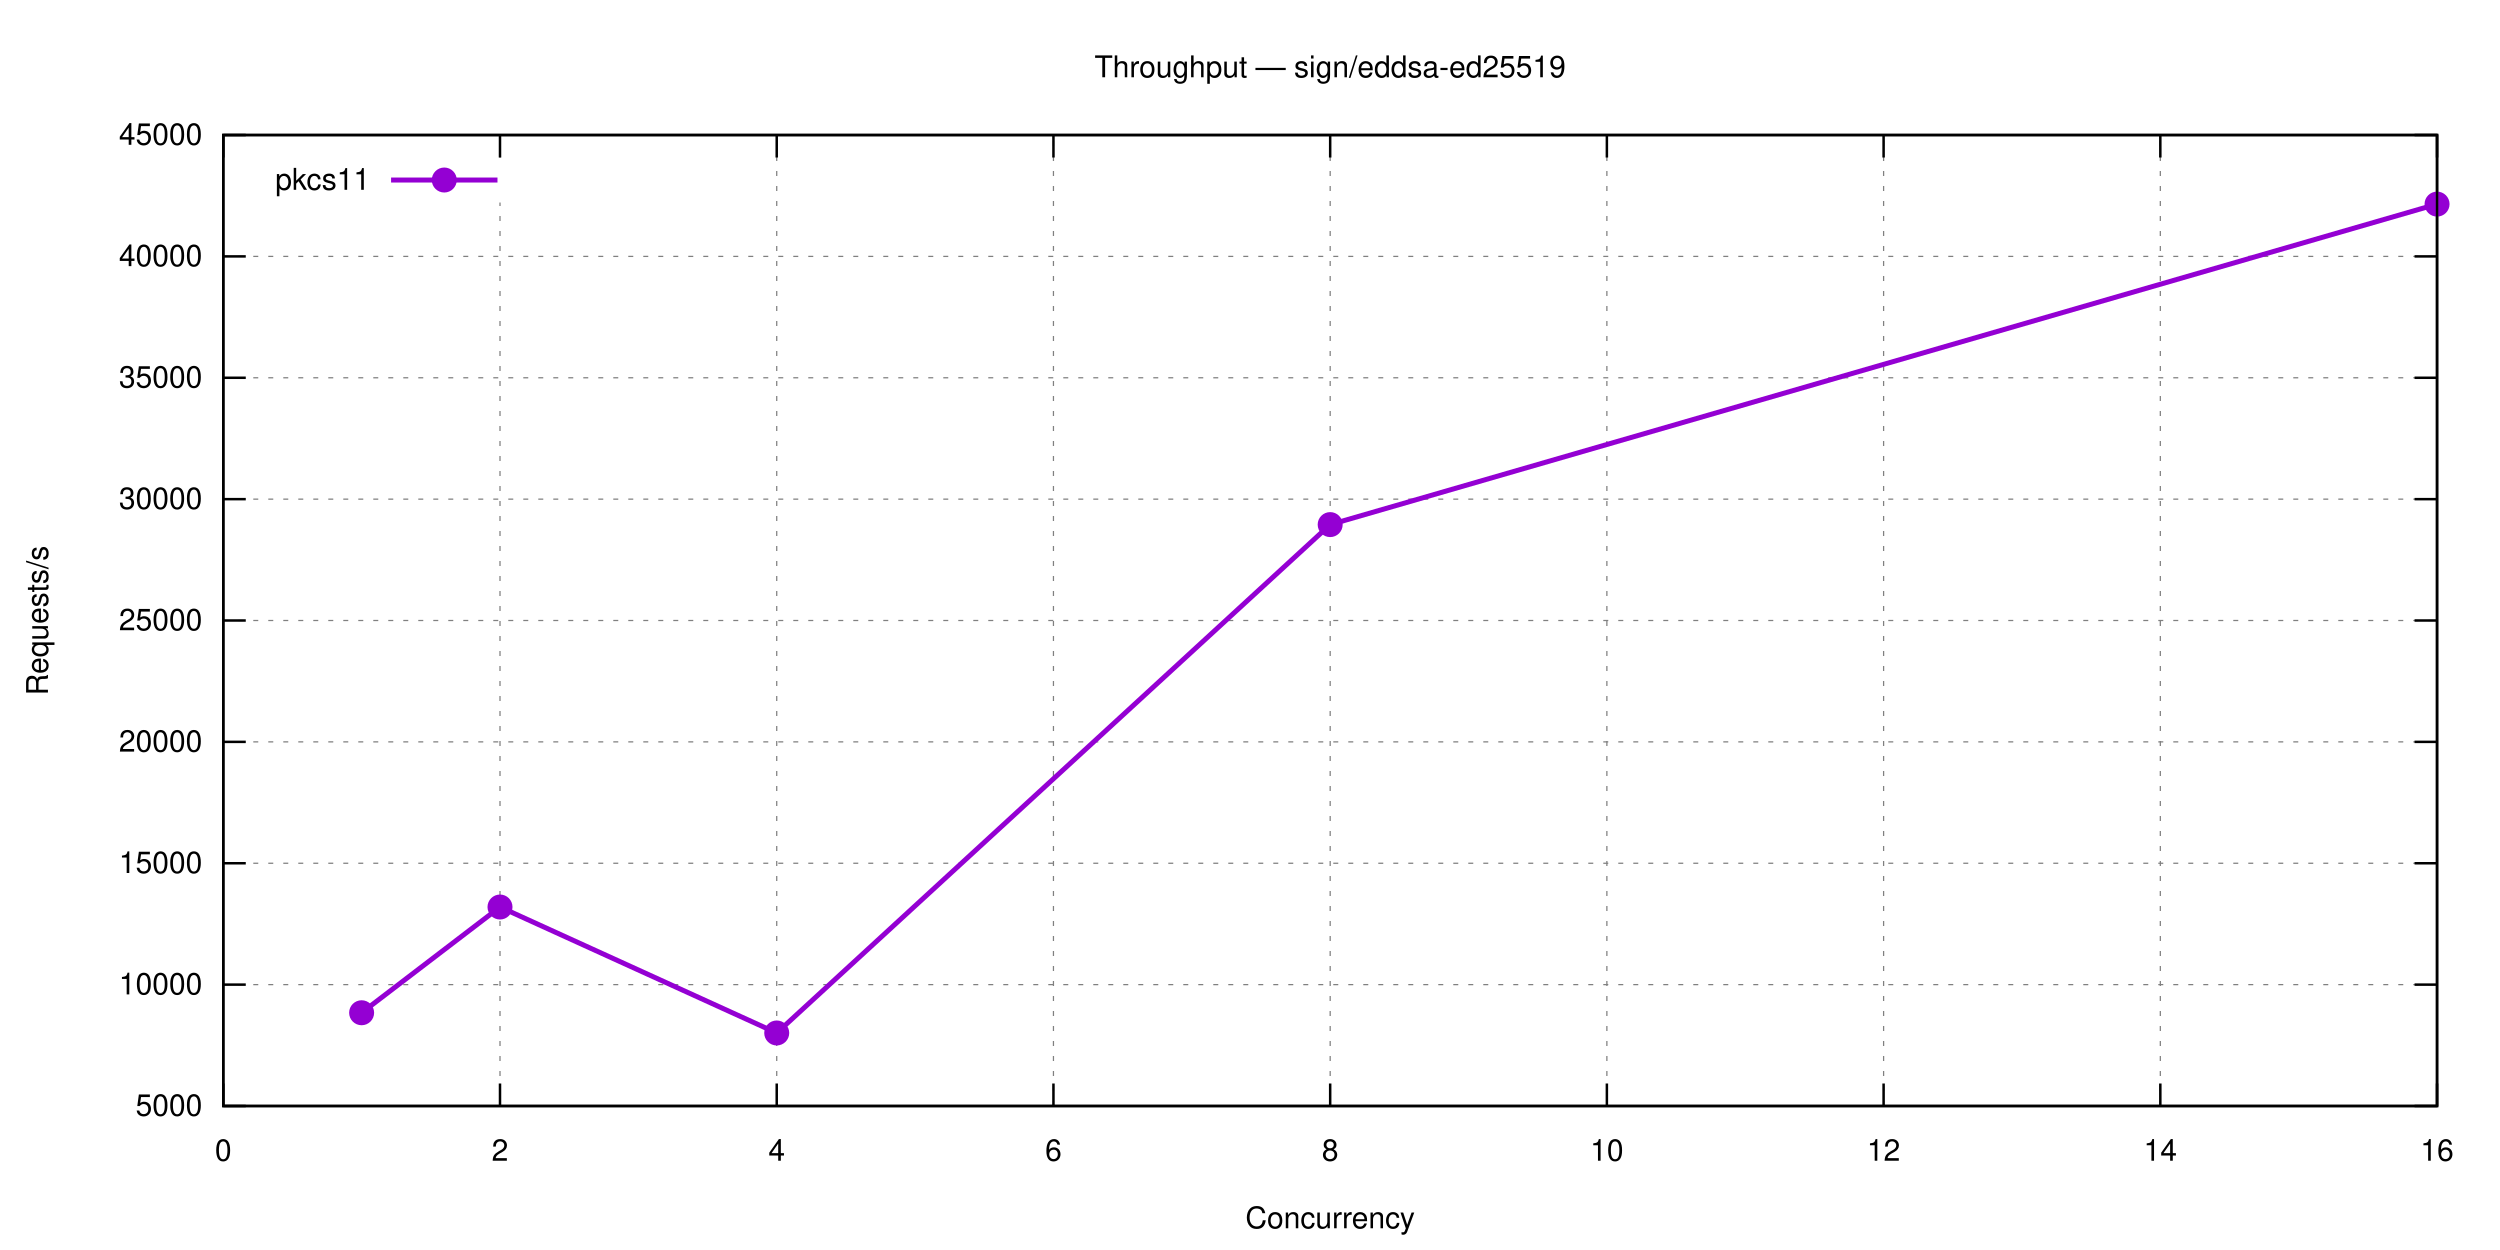
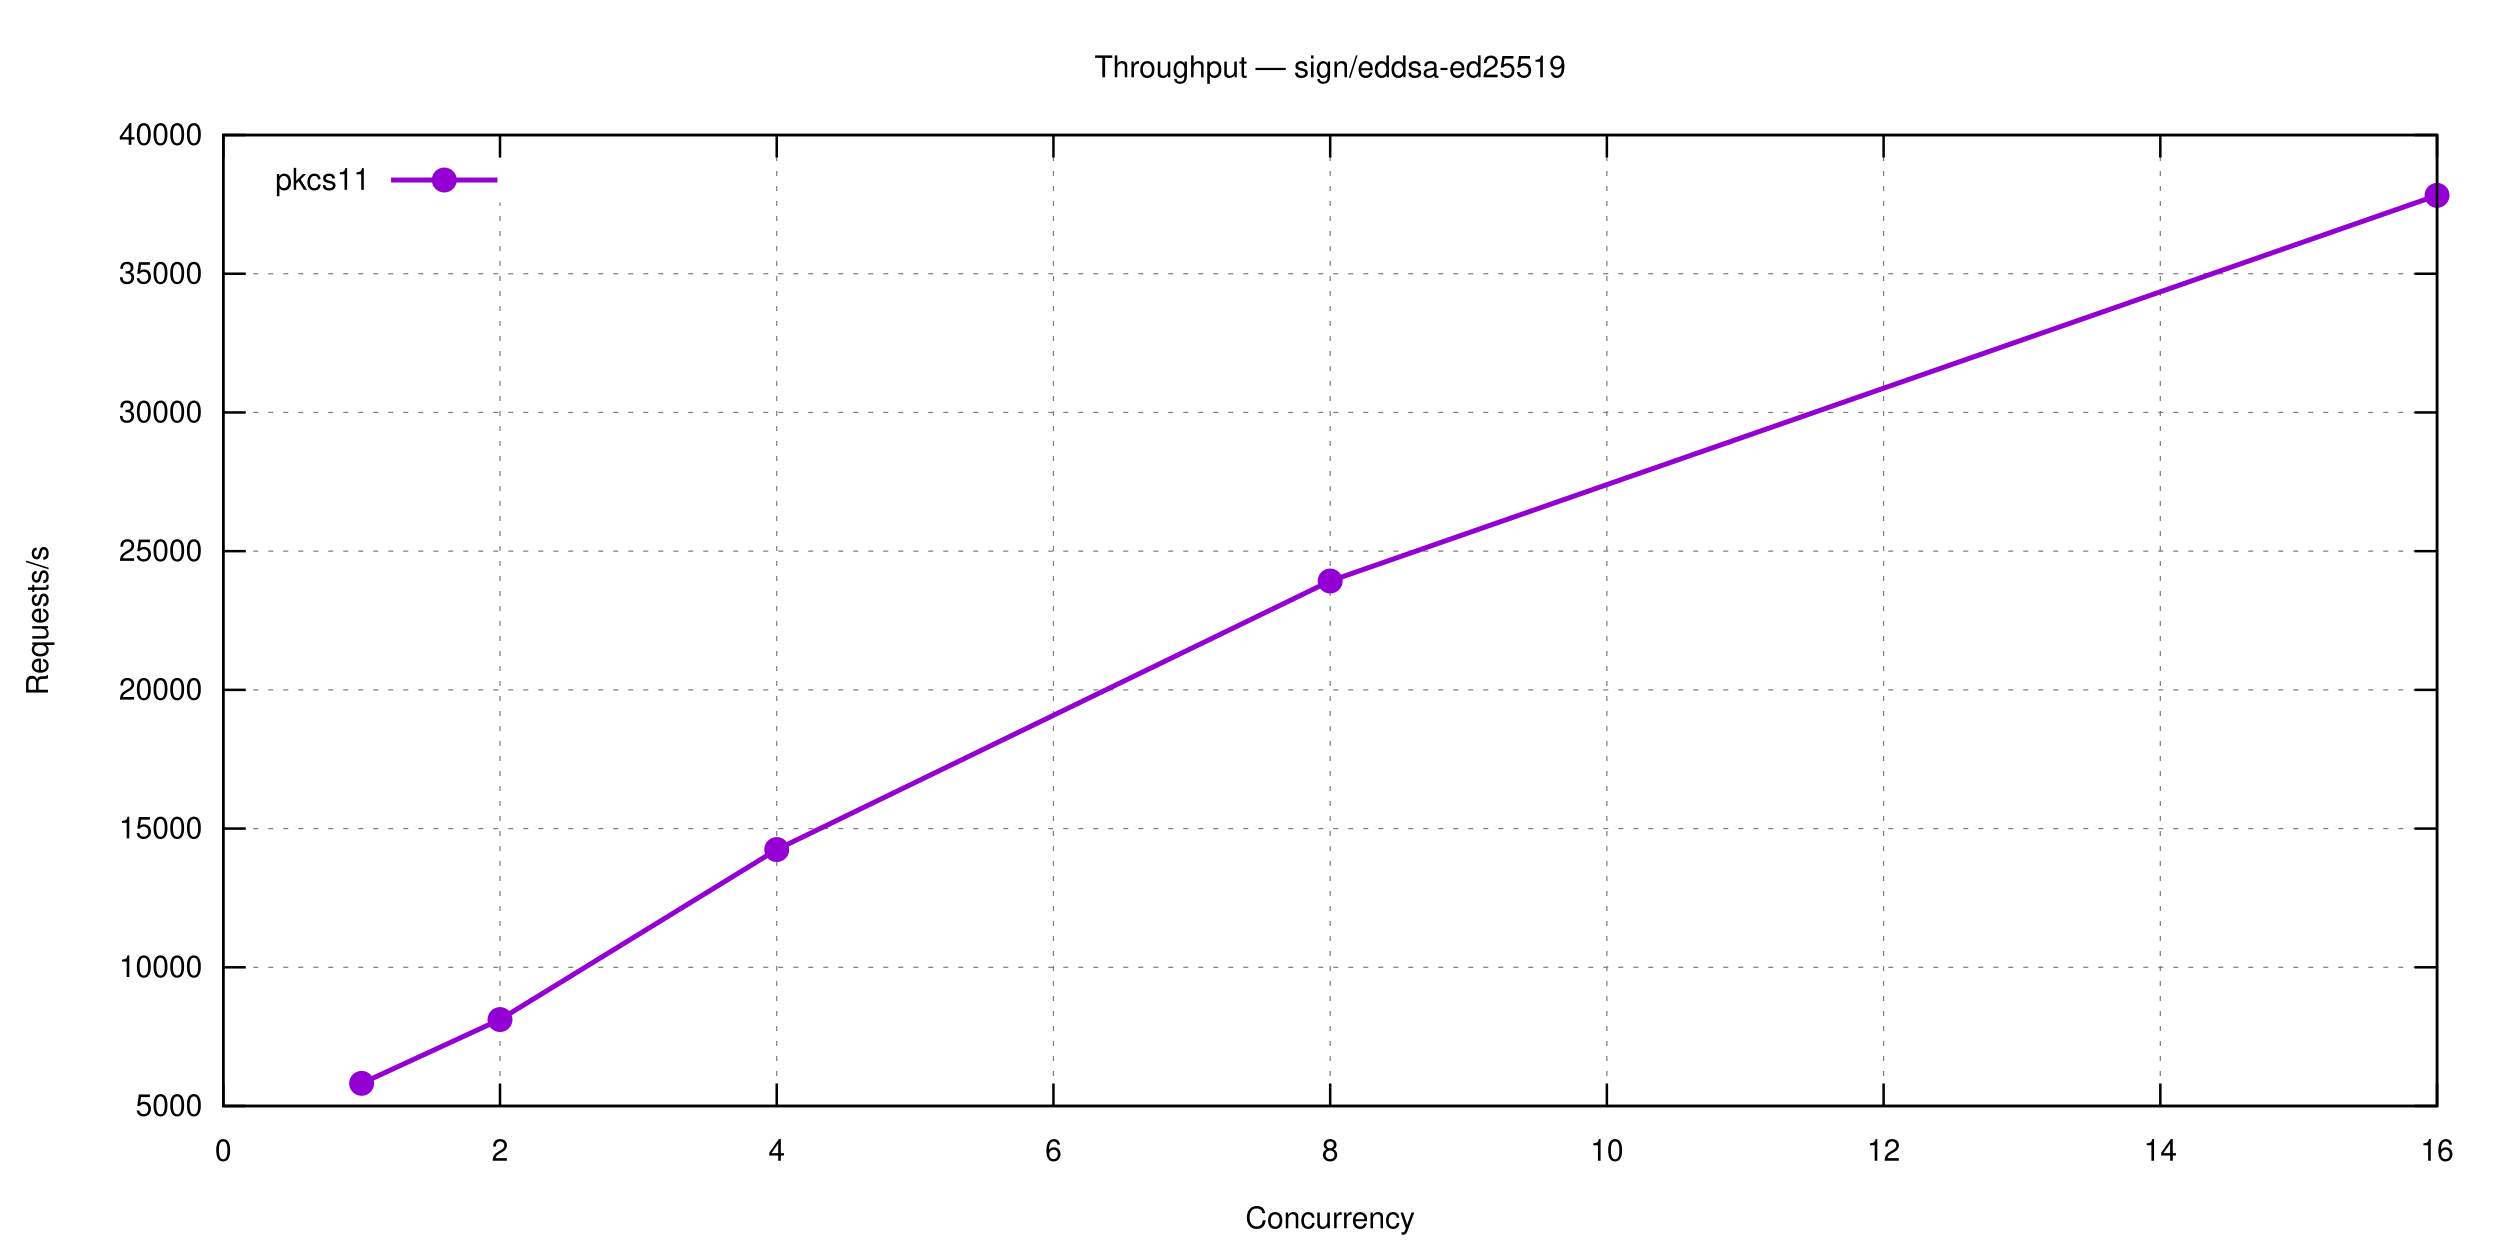
<svg xmlns="http://www.w3.org/2000/svg" xmlns:xlink="http://www.w3.org/1999/xlink" width="1000" height="500" viewBox="0 0 1000 500">
  <g id="gnuplot_canvas">
    <rect x="0" y="0" width="1000" height="500" fill="none" />
    <defs>
      <circle id="gpDot" r="0.5" stroke-width="0.5" stroke="currentColor" />
      <path id="gpPt0" stroke-width="0.222" stroke="currentColor" d="M-1,0 h2 M0,-1 v2" />
      <path id="gpPt1" stroke-width="0.222" stroke="currentColor" d="M-1,-1 L1,1 M1,-1 L-1,1" />
      <path id="gpPt2" stroke-width="0.222" stroke="currentColor" d="M-1,0 L1,0 M0,-1 L0,1 M-1,-1 L1,1 M-1,1 L1,-1" />
      <rect id="gpPt3" stroke-width="0.222" stroke="currentColor" x="-1" y="-1" width="2" height="2" />
      <rect id="gpPt4" stroke-width="0.222" stroke="currentColor" fill="currentColor" x="-1" y="-1" width="2" height="2" />
      <circle id="gpPt5" stroke-width="0.222" stroke="currentColor" cx="0" cy="0" r="1" />
      <use xlink:href="#gpPt5" id="gpPt6" fill="currentColor" stroke="none" />
      <path id="gpPt7" stroke-width="0.222" stroke="currentColor" d="M0,-1.33 L-1.33,0.67 L1.33,0.67 z" />
      <use xlink:href="#gpPt7" id="gpPt8" fill="currentColor" stroke="none" />
      <use xlink:href="#gpPt7" id="gpPt9" stroke="currentColor" transform="rotate(180)" />
      <use xlink:href="#gpPt9" id="gpPt10" fill="currentColor" stroke="none" />
      <use xlink:href="#gpPt3" id="gpPt11" stroke="currentColor" transform="rotate(45)" />
      <use xlink:href="#gpPt11" id="gpPt12" fill="currentColor" stroke="none" />
      <path id="gpPt13" stroke-width="0.222" stroke="currentColor" d="M0,1.330 L1.265,0.411 L0.782,-1.067 L-0.782,-1.076 L-1.265,0.411 z" />
      <use xlink:href="#gpPt13" id="gpPt14" fill="currentColor" stroke="none" />
      <filter id="textbox" filterUnits="objectBoundingBox" x="0" y="0" height="1" width="1">
        <feFlood flood-color="white" flood-opacity="1" result="bgnd" />
        <feComposite in="SourceGraphic" in2="bgnd" operator="atop" />
      </filter>
      <filter id="greybox" filterUnits="objectBoundingBox" x="0" y="0" height="1" width="1">
        <feFlood flood-color="lightgrey" flood-opacity="1" result="grey" />
        <feComposite in="SourceGraphic" in2="grey" operator="atop" />
      </filter>
    </defs>
    <g fill="none" color="white" stroke="currentColor" stroke-width="1.00" stroke-linecap="butt" stroke-linejoin="miter">
</g>
    <g fill="none" color="black" stroke="currentColor" stroke-width="1.00" stroke-linecap="butt" stroke-linejoin="miter">
</g>
    <g fill="none" color="black" stroke="black" stroke-width="0.50" stroke-linecap="butt" stroke-linejoin="miter">
</g>
    <g fill="none" color="gray" stroke="currentColor" stroke-width="0.50" stroke-linecap="butt" stroke-linejoin="miter">
      <path stroke="gray" stroke-dasharray="2,4" class="gridline" d="M89.31,442.40 L974.82,442.40  " />
    </g>
    <g fill="none" color="gray" stroke="gray" stroke-width="1.00" stroke-linecap="butt" stroke-linejoin="miter">
</g>
    <g fill="none" color="black" stroke="currentColor" stroke-width="1.00" stroke-linecap="butt" stroke-linejoin="miter">
      <path stroke="black" d="M89.31,442.40 L98.31,442.40 M974.82,442.40 L965.82,442.40  " />
      <g transform="translate(80.92,446.30)" stroke="none" fill="black" font-family="Helvetica" font-size="12.00" text-anchor="end">
        <text>
          <tspan font-family="Helvetica"> 5000</tspan>
        </text>
      </g>
    </g>
    <g fill="none" color="black" stroke="currentColor" stroke-width="1.00" stroke-linecap="butt" stroke-linejoin="miter">
</g>
    <g fill="none" color="black" stroke="black" stroke-width="0.50" stroke-linecap="butt" stroke-linejoin="miter">
</g>
    <g fill="none" color="gray" stroke="currentColor" stroke-width="0.50" stroke-linecap="butt" stroke-linejoin="miter">
-       <path stroke="gray" stroke-dasharray="2,4" class="gridline" d="M89.31,393.85 L974.82,393.85  " />
-     </g>
-     <g fill="none" color="gray" stroke="gray" stroke-width="1.00" stroke-linecap="butt" stroke-linejoin="miter">
- </g>
-     <g fill="none" color="black" stroke="currentColor" stroke-width="1.00" stroke-linecap="butt" stroke-linejoin="miter">
-       <path stroke="black" d="M89.31,393.85 L98.31,393.85 M974.82,393.85 L965.82,393.85  " />
-       <g transform="translate(80.92,397.75)" stroke="none" fill="black" font-family="Helvetica" font-size="12.00" text-anchor="end">
+       <path stroke="gray" stroke-dasharray="2,4" class="gridline" d="M89.31,386.92 L974.82,386.92  " />
+     </g>
+     <g fill="none" color="gray" stroke="gray" stroke-width="1.00" stroke-linecap="butt" stroke-linejoin="miter">
+ </g>
+     <g fill="none" color="black" stroke="currentColor" stroke-width="1.00" stroke-linecap="butt" stroke-linejoin="miter">
+       <path stroke="black" d="M89.31,386.92 L98.31,386.92 M974.82,386.92 L965.82,386.92  " />
+       <g transform="translate(80.92,390.82)" stroke="none" fill="black" font-family="Helvetica" font-size="12.00" text-anchor="end">
        <text>
          <tspan font-family="Helvetica"> 10000</tspan>
        </text>
      </g>
    </g>
    <g fill="none" color="black" stroke="currentColor" stroke-width="1.00" stroke-linecap="butt" stroke-linejoin="miter">
</g>
    <g fill="none" color="black" stroke="black" stroke-width="0.50" stroke-linecap="butt" stroke-linejoin="miter">
</g>
    <g fill="none" color="gray" stroke="currentColor" stroke-width="0.50" stroke-linecap="butt" stroke-linejoin="miter">
-       <path stroke="gray" stroke-dasharray="2,4" class="gridline" d="M89.31,345.30 L974.82,345.30  " />
-     </g>
-     <g fill="none" color="gray" stroke="gray" stroke-width="1.00" stroke-linecap="butt" stroke-linejoin="miter">
- </g>
-     <g fill="none" color="black" stroke="currentColor" stroke-width="1.00" stroke-linecap="butt" stroke-linejoin="miter">
-       <path stroke="black" d="M89.31,345.30 L98.31,345.30 M974.82,345.30 L965.82,345.30  " />
-       <g transform="translate(80.92,349.20)" stroke="none" fill="black" font-family="Helvetica" font-size="12.00" text-anchor="end">
+       <path stroke="gray" stroke-dasharray="2,4" class="gridline" d="M89.31,331.43 L974.82,331.43  " />
+     </g>
+     <g fill="none" color="gray" stroke="gray" stroke-width="1.00" stroke-linecap="butt" stroke-linejoin="miter">
+ </g>
+     <g fill="none" color="black" stroke="currentColor" stroke-width="1.00" stroke-linecap="butt" stroke-linejoin="miter">
+       <path stroke="black" d="M89.31,331.43 L98.31,331.43 M974.82,331.43 L965.82,331.43  " />
+       <g transform="translate(80.92,335.33)" stroke="none" fill="black" font-family="Helvetica" font-size="12.00" text-anchor="end">
        <text>
          <tspan font-family="Helvetica"> 15000</tspan>
        </text>
      </g>
    </g>
    <g fill="none" color="black" stroke="currentColor" stroke-width="1.00" stroke-linecap="butt" stroke-linejoin="miter">
</g>
    <g fill="none" color="black" stroke="black" stroke-width="0.50" stroke-linecap="butt" stroke-linejoin="miter">
</g>
    <g fill="none" color="gray" stroke="currentColor" stroke-width="0.50" stroke-linecap="butt" stroke-linejoin="miter">
-       <path stroke="gray" stroke-dasharray="2,4" class="gridline" d="M89.31,296.75 L974.82,296.75  " />
-     </g>
-     <g fill="none" color="gray" stroke="gray" stroke-width="1.00" stroke-linecap="butt" stroke-linejoin="miter">
- </g>
-     <g fill="none" color="black" stroke="currentColor" stroke-width="1.00" stroke-linecap="butt" stroke-linejoin="miter">
-       <path stroke="black" d="M89.31,296.75 L98.31,296.75 M974.82,296.75 L965.82,296.75  " />
-       <g transform="translate(80.92,300.65)" stroke="none" fill="black" font-family="Helvetica" font-size="12.00" text-anchor="end">
+       <path stroke="gray" stroke-dasharray="2,4" class="gridline" d="M89.31,275.95 L974.82,275.95  " />
+     </g>
+     <g fill="none" color="gray" stroke="gray" stroke-width="1.00" stroke-linecap="butt" stroke-linejoin="miter">
+ </g>
+     <g fill="none" color="black" stroke="currentColor" stroke-width="1.00" stroke-linecap="butt" stroke-linejoin="miter">
+       <path stroke="black" d="M89.31,275.95 L98.31,275.95 M974.82,275.95 L965.82,275.95  " />
+       <g transform="translate(80.92,279.85)" stroke="none" fill="black" font-family="Helvetica" font-size="12.00" text-anchor="end">
        <text>
          <tspan font-family="Helvetica"> 20000</tspan>
        </text>
      </g>
    </g>
    <g fill="none" color="black" stroke="currentColor" stroke-width="1.00" stroke-linecap="butt" stroke-linejoin="miter">
</g>
    <g fill="none" color="black" stroke="black" stroke-width="0.50" stroke-linecap="butt" stroke-linejoin="miter">
</g>
    <g fill="none" color="gray" stroke="currentColor" stroke-width="0.50" stroke-linecap="butt" stroke-linejoin="miter">
-       <path stroke="gray" stroke-dasharray="2,4" class="gridline" d="M89.31,248.20 L974.82,248.20  " />
-     </g>
-     <g fill="none" color="gray" stroke="gray" stroke-width="1.00" stroke-linecap="butt" stroke-linejoin="miter">
- </g>
-     <g fill="none" color="black" stroke="currentColor" stroke-width="1.00" stroke-linecap="butt" stroke-linejoin="miter">
-       <path stroke="black" d="M89.31,248.20 L98.31,248.20 M974.82,248.20 L965.82,248.20  " />
-       <g transform="translate(80.92,252.10)" stroke="none" fill="black" font-family="Helvetica" font-size="12.00" text-anchor="end">
+       <path stroke="gray" stroke-dasharray="2,4" class="gridline" d="M89.31,220.46 L974.82,220.46  " />
+     </g>
+     <g fill="none" color="gray" stroke="gray" stroke-width="1.00" stroke-linecap="butt" stroke-linejoin="miter">
+ </g>
+     <g fill="none" color="black" stroke="currentColor" stroke-width="1.00" stroke-linecap="butt" stroke-linejoin="miter">
+       <path stroke="black" d="M89.31,220.46 L98.31,220.46 M974.82,220.46 L965.82,220.46  " />
+       <g transform="translate(80.92,224.36)" stroke="none" fill="black" font-family="Helvetica" font-size="12.00" text-anchor="end">
        <text>
          <tspan font-family="Helvetica"> 25000</tspan>
        </text>
      </g>
    </g>
    <g fill="none" color="black" stroke="currentColor" stroke-width="1.00" stroke-linecap="butt" stroke-linejoin="miter">
</g>
    <g fill="none" color="black" stroke="black" stroke-width="0.50" stroke-linecap="butt" stroke-linejoin="miter">
</g>
    <g fill="none" color="gray" stroke="currentColor" stroke-width="0.50" stroke-linecap="butt" stroke-linejoin="miter">
-       <path stroke="gray" stroke-dasharray="2,4" class="gridline" d="M89.31,199.66 L974.82,199.66  " />
-     </g>
-     <g fill="none" color="gray" stroke="gray" stroke-width="1.00" stroke-linecap="butt" stroke-linejoin="miter">
- </g>
-     <g fill="none" color="black" stroke="currentColor" stroke-width="1.00" stroke-linecap="butt" stroke-linejoin="miter">
-       <path stroke="black" d="M89.31,199.66 L98.31,199.66 M974.82,199.66 L965.82,199.66  " />
-       <g transform="translate(80.92,203.56)" stroke="none" fill="black" font-family="Helvetica" font-size="12.00" text-anchor="end">
+       <path stroke="gray" stroke-dasharray="2,4" class="gridline" d="M89.31,164.98 L974.82,164.98  " />
+     </g>
+     <g fill="none" color="gray" stroke="gray" stroke-width="1.00" stroke-linecap="butt" stroke-linejoin="miter">
+ </g>
+     <g fill="none" color="black" stroke="currentColor" stroke-width="1.00" stroke-linecap="butt" stroke-linejoin="miter">
+       <path stroke="black" d="M89.31,164.98 L98.31,164.98 M974.82,164.98 L965.82,164.98  " />
+       <g transform="translate(80.92,168.88)" stroke="none" fill="black" font-family="Helvetica" font-size="12.00" text-anchor="end">
        <text>
          <tspan font-family="Helvetica"> 30000</tspan>
        </text>
      </g>
    </g>
    <g fill="none" color="black" stroke="currentColor" stroke-width="1.00" stroke-linecap="butt" stroke-linejoin="miter">
</g>
    <g fill="none" color="black" stroke="black" stroke-width="0.50" stroke-linecap="butt" stroke-linejoin="miter">
</g>
    <g fill="none" color="gray" stroke="currentColor" stroke-width="0.50" stroke-linecap="butt" stroke-linejoin="miter">
-       <path stroke="gray" stroke-dasharray="2,4" class="gridline" d="M89.31,151.11 L974.82,151.11  " />
-     </g>
-     <g fill="none" color="gray" stroke="gray" stroke-width="1.00" stroke-linecap="butt" stroke-linejoin="miter">
- </g>
-     <g fill="none" color="black" stroke="currentColor" stroke-width="1.00" stroke-linecap="butt" stroke-linejoin="miter">
-       <path stroke="black" d="M89.31,151.11 L98.31,151.11 M974.82,151.11 L965.82,151.11  " />
-       <g transform="translate(80.92,155.01)" stroke="none" fill="black" font-family="Helvetica" font-size="12.00" text-anchor="end">
+       <path stroke="gray" stroke-dasharray="2,4" class="gridline" d="M89.31,109.49 L974.82,109.49  " />
+     </g>
+     <g fill="none" color="gray" stroke="gray" stroke-width="1.00" stroke-linecap="butt" stroke-linejoin="miter">
+ </g>
+     <g fill="none" color="black" stroke="currentColor" stroke-width="1.00" stroke-linecap="butt" stroke-linejoin="miter">
+       <path stroke="black" d="M89.31,109.49 L98.31,109.49 M974.82,109.49 L965.82,109.49  " />
+       <g transform="translate(80.92,113.39)" stroke="none" fill="black" font-family="Helvetica" font-size="12.00" text-anchor="end">
        <text>
          <tspan font-family="Helvetica"> 35000</tspan>
-         </text>
-       </g>
-     </g>
-     <g fill="none" color="black" stroke="currentColor" stroke-width="1.00" stroke-linecap="butt" stroke-linejoin="miter">
- </g>
-     <g fill="none" color="black" stroke="black" stroke-width="0.50" stroke-linecap="butt" stroke-linejoin="miter">
- </g>
-     <g fill="none" color="gray" stroke="currentColor" stroke-width="0.50" stroke-linecap="butt" stroke-linejoin="miter">
-       <path stroke="gray" stroke-dasharray="2,4" class="gridline" d="M89.31,102.56 L974.82,102.56  " />
-     </g>
-     <g fill="none" color="gray" stroke="gray" stroke-width="1.00" stroke-linecap="butt" stroke-linejoin="miter">
- </g>
-     <g fill="none" color="black" stroke="currentColor" stroke-width="1.00" stroke-linecap="butt" stroke-linejoin="miter">
-       <path stroke="black" d="M89.31,102.56 L98.31,102.56 M974.82,102.56 L965.82,102.56  " />
-       <g transform="translate(80.92,106.46)" stroke="none" fill="black" font-family="Helvetica" font-size="12.00" text-anchor="end">
-         <text>
-           <tspan font-family="Helvetica"> 40000</tspan>
        </text>
      </g>
    </g>
    <g fill="none" color="black" stroke="currentColor" stroke-width="1.00" stroke-linecap="butt" stroke-linejoin="miter">
</g>
    <g fill="none" color="black" stroke="black" stroke-width="0.50" stroke-linecap="butt" stroke-linejoin="miter">
</g>
    <g fill="none" color="gray" stroke="currentColor" stroke-width="0.50" stroke-linecap="butt" stroke-linejoin="miter">
      <path stroke="gray" stroke-dasharray="2,4" class="gridline" d="M89.31,54.01 L974.82,54.01  " />
    </g>
    <g fill="none" color="gray" stroke="gray" stroke-width="1.00" stroke-linecap="butt" stroke-linejoin="miter">
</g>
    <g fill="none" color="black" stroke="currentColor" stroke-width="1.00" stroke-linecap="butt" stroke-linejoin="miter">
      <path stroke="black" d="M89.31,54.01 L98.31,54.01 M974.82,54.01 L965.82,54.01  " />
      <g transform="translate(80.92,57.91)" stroke="none" fill="black" font-family="Helvetica" font-size="12.00" text-anchor="end">
        <text>
-           <tspan font-family="Helvetica"> 45000</tspan>
+           <tspan font-family="Helvetica"> 40000</tspan>
        </text>
      </g>
    </g>
    <g fill="none" color="black" stroke="currentColor" stroke-width="1.00" stroke-linecap="butt" stroke-linejoin="miter">
</g>
    <g fill="none" color="black" stroke="black" stroke-width="0.50" stroke-linecap="butt" stroke-linejoin="miter">
</g>
    <g fill="none" color="gray" stroke="currentColor" stroke-width="0.50" stroke-linecap="butt" stroke-linejoin="miter">
      <path stroke="gray" stroke-dasharray="2,4" class="gridline" d="M89.31,442.40 L89.31,54.01  " />
    </g>
    <g fill="none" color="gray" stroke="gray" stroke-width="1.00" stroke-linecap="butt" stroke-linejoin="miter">
</g>
    <g fill="none" color="black" stroke="currentColor" stroke-width="1.00" stroke-linecap="butt" stroke-linejoin="miter">
      <path stroke="black" d="M89.31,442.40 L89.31,433.40 M89.31,54.01 L89.31,63.01  " />
      <g transform="translate(89.31,464.30)" stroke="none" fill="black" font-family="Helvetica" font-size="12.00" text-anchor="middle">
        <text>
          <tspan font-family="Helvetica"> 0</tspan>
        </text>
      </g>
    </g>
    <g fill="none" color="black" stroke="currentColor" stroke-width="1.00" stroke-linecap="butt" stroke-linejoin="miter">
</g>
    <g fill="none" color="black" stroke="black" stroke-width="0.50" stroke-linecap="butt" stroke-linejoin="miter">
</g>
    <g fill="none" color="gray" stroke="currentColor" stroke-width="0.50" stroke-linecap="butt" stroke-linejoin="miter">
      <path stroke="gray" stroke-dasharray="2,4" class="gridline" d="M200.00,442.40 L200.00,81.01 M200.00,63.01 L200.00,54.01  " />
    </g>
    <g fill="none" color="gray" stroke="gray" stroke-width="1.00" stroke-linecap="butt" stroke-linejoin="miter">
</g>
    <g fill="none" color="black" stroke="currentColor" stroke-width="1.00" stroke-linecap="butt" stroke-linejoin="miter">
      <path stroke="black" d="M200.00,442.40 L200.00,433.40 M200.00,54.01 L200.00,63.01  " />
      <g transform="translate(200.00,464.30)" stroke="none" fill="black" font-family="Helvetica" font-size="12.00" text-anchor="middle">
        <text>
          <tspan font-family="Helvetica"> 2</tspan>
        </text>
      </g>
    </g>
    <g fill="none" color="black" stroke="currentColor" stroke-width="1.00" stroke-linecap="butt" stroke-linejoin="miter">
</g>
    <g fill="none" color="black" stroke="black" stroke-width="0.50" stroke-linecap="butt" stroke-linejoin="miter">
</g>
    <g fill="none" color="gray" stroke="currentColor" stroke-width="0.50" stroke-linecap="butt" stroke-linejoin="miter">
      <path stroke="gray" stroke-dasharray="2,4" class="gridline" d="M310.69,442.40 L310.69,54.01  " />
    </g>
    <g fill="none" color="gray" stroke="gray" stroke-width="1.00" stroke-linecap="butt" stroke-linejoin="miter">
</g>
    <g fill="none" color="black" stroke="currentColor" stroke-width="1.00" stroke-linecap="butt" stroke-linejoin="miter">
      <path stroke="black" d="M310.69,442.40 L310.69,433.40 M310.69,54.01 L310.69,63.01  " />
      <g transform="translate(310.69,464.30)" stroke="none" fill="black" font-family="Helvetica" font-size="12.00" text-anchor="middle">
        <text>
          <tspan font-family="Helvetica"> 4</tspan>
        </text>
      </g>
    </g>
    <g fill="none" color="black" stroke="currentColor" stroke-width="1.00" stroke-linecap="butt" stroke-linejoin="miter">
</g>
    <g fill="none" color="black" stroke="black" stroke-width="0.50" stroke-linecap="butt" stroke-linejoin="miter">
</g>
    <g fill="none" color="gray" stroke="currentColor" stroke-width="0.50" stroke-linecap="butt" stroke-linejoin="miter">
      <path stroke="gray" stroke-dasharray="2,4" class="gridline" d="M421.38,442.40 L421.38,54.01  " />
    </g>
    <g fill="none" color="gray" stroke="gray" stroke-width="1.00" stroke-linecap="butt" stroke-linejoin="miter">
</g>
    <g fill="none" color="black" stroke="currentColor" stroke-width="1.00" stroke-linecap="butt" stroke-linejoin="miter">
      <path stroke="black" d="M421.38,442.40 L421.38,433.40 M421.38,54.01 L421.38,63.01  " />
      <g transform="translate(421.38,464.30)" stroke="none" fill="black" font-family="Helvetica" font-size="12.00" text-anchor="middle">
        <text>
          <tspan font-family="Helvetica"> 6</tspan>
        </text>
      </g>
    </g>
    <g fill="none" color="black" stroke="currentColor" stroke-width="1.00" stroke-linecap="butt" stroke-linejoin="miter">
</g>
    <g fill="none" color="black" stroke="black" stroke-width="0.50" stroke-linecap="butt" stroke-linejoin="miter">
</g>
    <g fill="none" color="gray" stroke="currentColor" stroke-width="0.50" stroke-linecap="butt" stroke-linejoin="miter">
      <path stroke="gray" stroke-dasharray="2,4" class="gridline" d="M532.07,442.40 L532.07,54.01  " />
    </g>
    <g fill="none" color="gray" stroke="gray" stroke-width="1.00" stroke-linecap="butt" stroke-linejoin="miter">
</g>
    <g fill="none" color="black" stroke="currentColor" stroke-width="1.00" stroke-linecap="butt" stroke-linejoin="miter">
      <path stroke="black" d="M532.07,442.40 L532.07,433.40 M532.07,54.01 L532.07,63.01  " />
      <g transform="translate(532.07,464.30)" stroke="none" fill="black" font-family="Helvetica" font-size="12.00" text-anchor="middle">
        <text>
          <tspan font-family="Helvetica"> 8</tspan>
        </text>
      </g>
    </g>
    <g fill="none" color="black" stroke="currentColor" stroke-width="1.00" stroke-linecap="butt" stroke-linejoin="miter">
</g>
    <g fill="none" color="black" stroke="black" stroke-width="0.50" stroke-linecap="butt" stroke-linejoin="miter">
</g>
    <g fill="none" color="gray" stroke="currentColor" stroke-width="0.50" stroke-linecap="butt" stroke-linejoin="miter">
      <path stroke="gray" stroke-dasharray="2,4" class="gridline" d="M642.75,442.40 L642.75,54.01  " />
    </g>
    <g fill="none" color="gray" stroke="gray" stroke-width="1.00" stroke-linecap="butt" stroke-linejoin="miter">
</g>
    <g fill="none" color="black" stroke="currentColor" stroke-width="1.00" stroke-linecap="butt" stroke-linejoin="miter">
      <path stroke="black" d="M642.75,442.40 L642.75,433.40 M642.75,54.01 L642.75,63.01  " />
      <g transform="translate(642.75,464.30)" stroke="none" fill="black" font-family="Helvetica" font-size="12.00" text-anchor="middle">
        <text>
          <tspan font-family="Helvetica"> 10</tspan>
        </text>
      </g>
    </g>
    <g fill="none" color="black" stroke="currentColor" stroke-width="1.00" stroke-linecap="butt" stroke-linejoin="miter">
</g>
    <g fill="none" color="black" stroke="black" stroke-width="0.50" stroke-linecap="butt" stroke-linejoin="miter">
</g>
    <g fill="none" color="gray" stroke="currentColor" stroke-width="0.50" stroke-linecap="butt" stroke-linejoin="miter">
      <path stroke="gray" stroke-dasharray="2,4" class="gridline" d="M753.44,442.40 L753.44,54.01  " />
    </g>
    <g fill="none" color="gray" stroke="gray" stroke-width="1.00" stroke-linecap="butt" stroke-linejoin="miter">
</g>
    <g fill="none" color="black" stroke="currentColor" stroke-width="1.00" stroke-linecap="butt" stroke-linejoin="miter">
      <path stroke="black" d="M753.44,442.40 L753.44,433.40 M753.44,54.01 L753.44,63.01  " />
      <g transform="translate(753.44,464.30)" stroke="none" fill="black" font-family="Helvetica" font-size="12.00" text-anchor="middle">
        <text>
          <tspan font-family="Helvetica"> 12</tspan>
        </text>
      </g>
    </g>
    <g fill="none" color="black" stroke="currentColor" stroke-width="1.00" stroke-linecap="butt" stroke-linejoin="miter">
</g>
    <g fill="none" color="black" stroke="black" stroke-width="0.50" stroke-linecap="butt" stroke-linejoin="miter">
</g>
    <g fill="none" color="gray" stroke="currentColor" stroke-width="0.50" stroke-linecap="butt" stroke-linejoin="miter">
      <path stroke="gray" stroke-dasharray="2,4" class="gridline" d="M864.13,442.40 L864.13,54.01  " />
    </g>
    <g fill="none" color="gray" stroke="gray" stroke-width="1.00" stroke-linecap="butt" stroke-linejoin="miter">
</g>
    <g fill="none" color="black" stroke="currentColor" stroke-width="1.00" stroke-linecap="butt" stroke-linejoin="miter">
      <path stroke="black" d="M864.13,442.40 L864.13,433.40 M864.13,54.01 L864.13,63.01  " />
      <g transform="translate(864.13,464.30)" stroke="none" fill="black" font-family="Helvetica" font-size="12.00" text-anchor="middle">
        <text>
          <tspan font-family="Helvetica"> 14</tspan>
        </text>
      </g>
    </g>
    <g fill="none" color="black" stroke="currentColor" stroke-width="1.00" stroke-linecap="butt" stroke-linejoin="miter">
</g>
    <g fill="none" color="black" stroke="black" stroke-width="0.50" stroke-linecap="butt" stroke-linejoin="miter">
</g>
    <g fill="none" color="gray" stroke="currentColor" stroke-width="0.50" stroke-linecap="butt" stroke-linejoin="miter">
      <path stroke="gray" stroke-dasharray="2,4" class="gridline" d="M974.82,442.40 L974.82,54.01  " />
    </g>
    <g fill="none" color="gray" stroke="gray" stroke-width="1.00" stroke-linecap="butt" stroke-linejoin="miter">
</g>
    <g fill="none" color="black" stroke="currentColor" stroke-width="1.00" stroke-linecap="butt" stroke-linejoin="miter">
      <path stroke="black" d="M974.82,442.40 L974.82,433.40 M974.82,54.01 L974.82,63.01  " />
      <g transform="translate(974.82,464.30)" stroke="none" fill="black" font-family="Helvetica" font-size="12.00" text-anchor="middle">
        <text>
          <tspan font-family="Helvetica"> 16</tspan>
        </text>
      </g>
    </g>
    <g fill="none" color="black" stroke="currentColor" stroke-width="1.00" stroke-linecap="butt" stroke-linejoin="miter">
</g>
    <g fill="none" color="black" stroke="currentColor" stroke-width="1.00" stroke-linecap="butt" stroke-linejoin="miter">
      <path stroke="black" d="M89.31,54.01 L89.31,442.40 L974.82,442.40 L974.82,54.01 L89.31,54.01 Z  " />
    </g>
    <g fill="none" color="black" stroke="currentColor" stroke-width="1.00" stroke-linecap="butt" stroke-linejoin="miter">
</g>
    <g id="gnuplot_plot_1">
      <g fill="none" color="white" stroke="black" stroke-width="2.00" stroke-linecap="butt" stroke-linejoin="miter">
</g>
      <g fill="none" color="black" stroke="currentColor" stroke-width="2.00" stroke-linecap="butt" stroke-linejoin="miter">
        <g transform="translate(148.04,75.91)" stroke="none" fill="black" font-family="Helvetica" font-size="12.00" text-anchor="end">
          <text>
            <tspan font-family="Helvetica">pkcs11</tspan>
          </text>
        </g>
      </g>
      <g fill="none" color="black" stroke="currentColor" stroke-width="2.00" stroke-linecap="butt" stroke-linejoin="miter">
-         <path stroke="rgb(148,   0, 211)" d="M156.43,72.01 L198.99,72.01 M144.65,405.10 L200.00,362.81 L310.69,413.19 L532.07,209.84 L974.82,81.64  " />
-         <use xlink:href="#gpPt6" transform="translate(144.65,405.10) scale(4.50)" color="rgb(148,   0, 211)" />
-         <use xlink:href="#gpPt6" transform="translate(200.00,362.81) scale(4.50)" color="rgb(148,   0, 211)" />
-         <use xlink:href="#gpPt6" transform="translate(310.69,413.19) scale(4.50)" color="rgb(148,   0, 211)" />
-         <use xlink:href="#gpPt6" transform="translate(532.07,209.84) scale(4.50)" color="rgb(148,   0, 211)" />
-         <use xlink:href="#gpPt6" transform="translate(974.82,81.64) scale(4.50)" color="rgb(148,   0, 211)" />
+         <path stroke="rgb(148,   0, 211)" d="M156.43,72.01 L198.99,72.01 M144.65,433.34 L200.00,407.82 L310.69,339.83 L532.07,232.40 L974.82,78.15  " />
+         <use xlink:href="#gpPt6" transform="translate(144.65,433.34) scale(4.50)" color="rgb(148,   0, 211)" />
+         <use xlink:href="#gpPt6" transform="translate(200.00,407.82) scale(4.50)" color="rgb(148,   0, 211)" />
+         <use xlink:href="#gpPt6" transform="translate(310.69,339.83) scale(4.50)" color="rgb(148,   0, 211)" />
+         <use xlink:href="#gpPt6" transform="translate(532.07,232.40) scale(4.50)" color="rgb(148,   0, 211)" />
+         <use xlink:href="#gpPt6" transform="translate(974.82,78.15) scale(4.50)" color="rgb(148,   0, 211)" />
        <use xlink:href="#gpPt6" transform="translate(177.71,72.01) scale(4.50)" color="rgb(148,   0, 211)" />
      </g>
    </g>
    <g fill="none" color="black" stroke="currentColor" stroke-width="2.00" stroke-linecap="butt" stroke-linejoin="miter">
</g>
    <g fill="none" color="black" stroke="black" stroke-width="1.00" stroke-linecap="butt" stroke-linejoin="miter">
</g>
    <g fill="none" color="black" stroke="currentColor" stroke-width="1.00" stroke-linecap="butt" stroke-linejoin="miter">
      <path stroke="black" d="M89.31,54.01 L89.31,442.40 L974.82,442.40 L974.82,54.01 L89.31,54.01 Z  " />
      <g transform="translate(19.18,248.21) rotate(270.00)" stroke="none" fill="black" font-family="Helvetica" font-size="12.00" text-anchor="middle">
        <text>
          <tspan font-family="Helvetica">Requests/s</tspan>
        </text>
      </g>
    </g>
    <g fill="none" color="black" stroke="currentColor" stroke-width="1.00" stroke-linecap="butt" stroke-linejoin="miter">
      <g transform="translate(532.06,491.30)" stroke="none" fill="black" font-family="Helvetica" font-size="12.00" text-anchor="middle">
        <text>
          <tspan font-family="Helvetica">Concurrency</tspan>
        </text>
      </g>
    </g>
    <g fill="none" color="black" stroke="currentColor" stroke-width="1.00" stroke-linecap="butt" stroke-linejoin="miter">
</g>
    <g fill="none" color="black" stroke="currentColor" stroke-width="1.00" stroke-linecap="butt" stroke-linejoin="miter">
      <g transform="translate(532.06,30.91)" stroke="none" fill="black" font-family="Helvetica" font-size="12.00" text-anchor="middle">
        <text>
          <tspan font-family="Helvetica">Throughput — sign/eddsa-ed25519</tspan>
        </text>
      </g>
    </g>
    <g fill="none" color="black" stroke="currentColor" stroke-width="1.00" stroke-linecap="butt" stroke-linejoin="miter">
</g>
  </g>
</svg>
